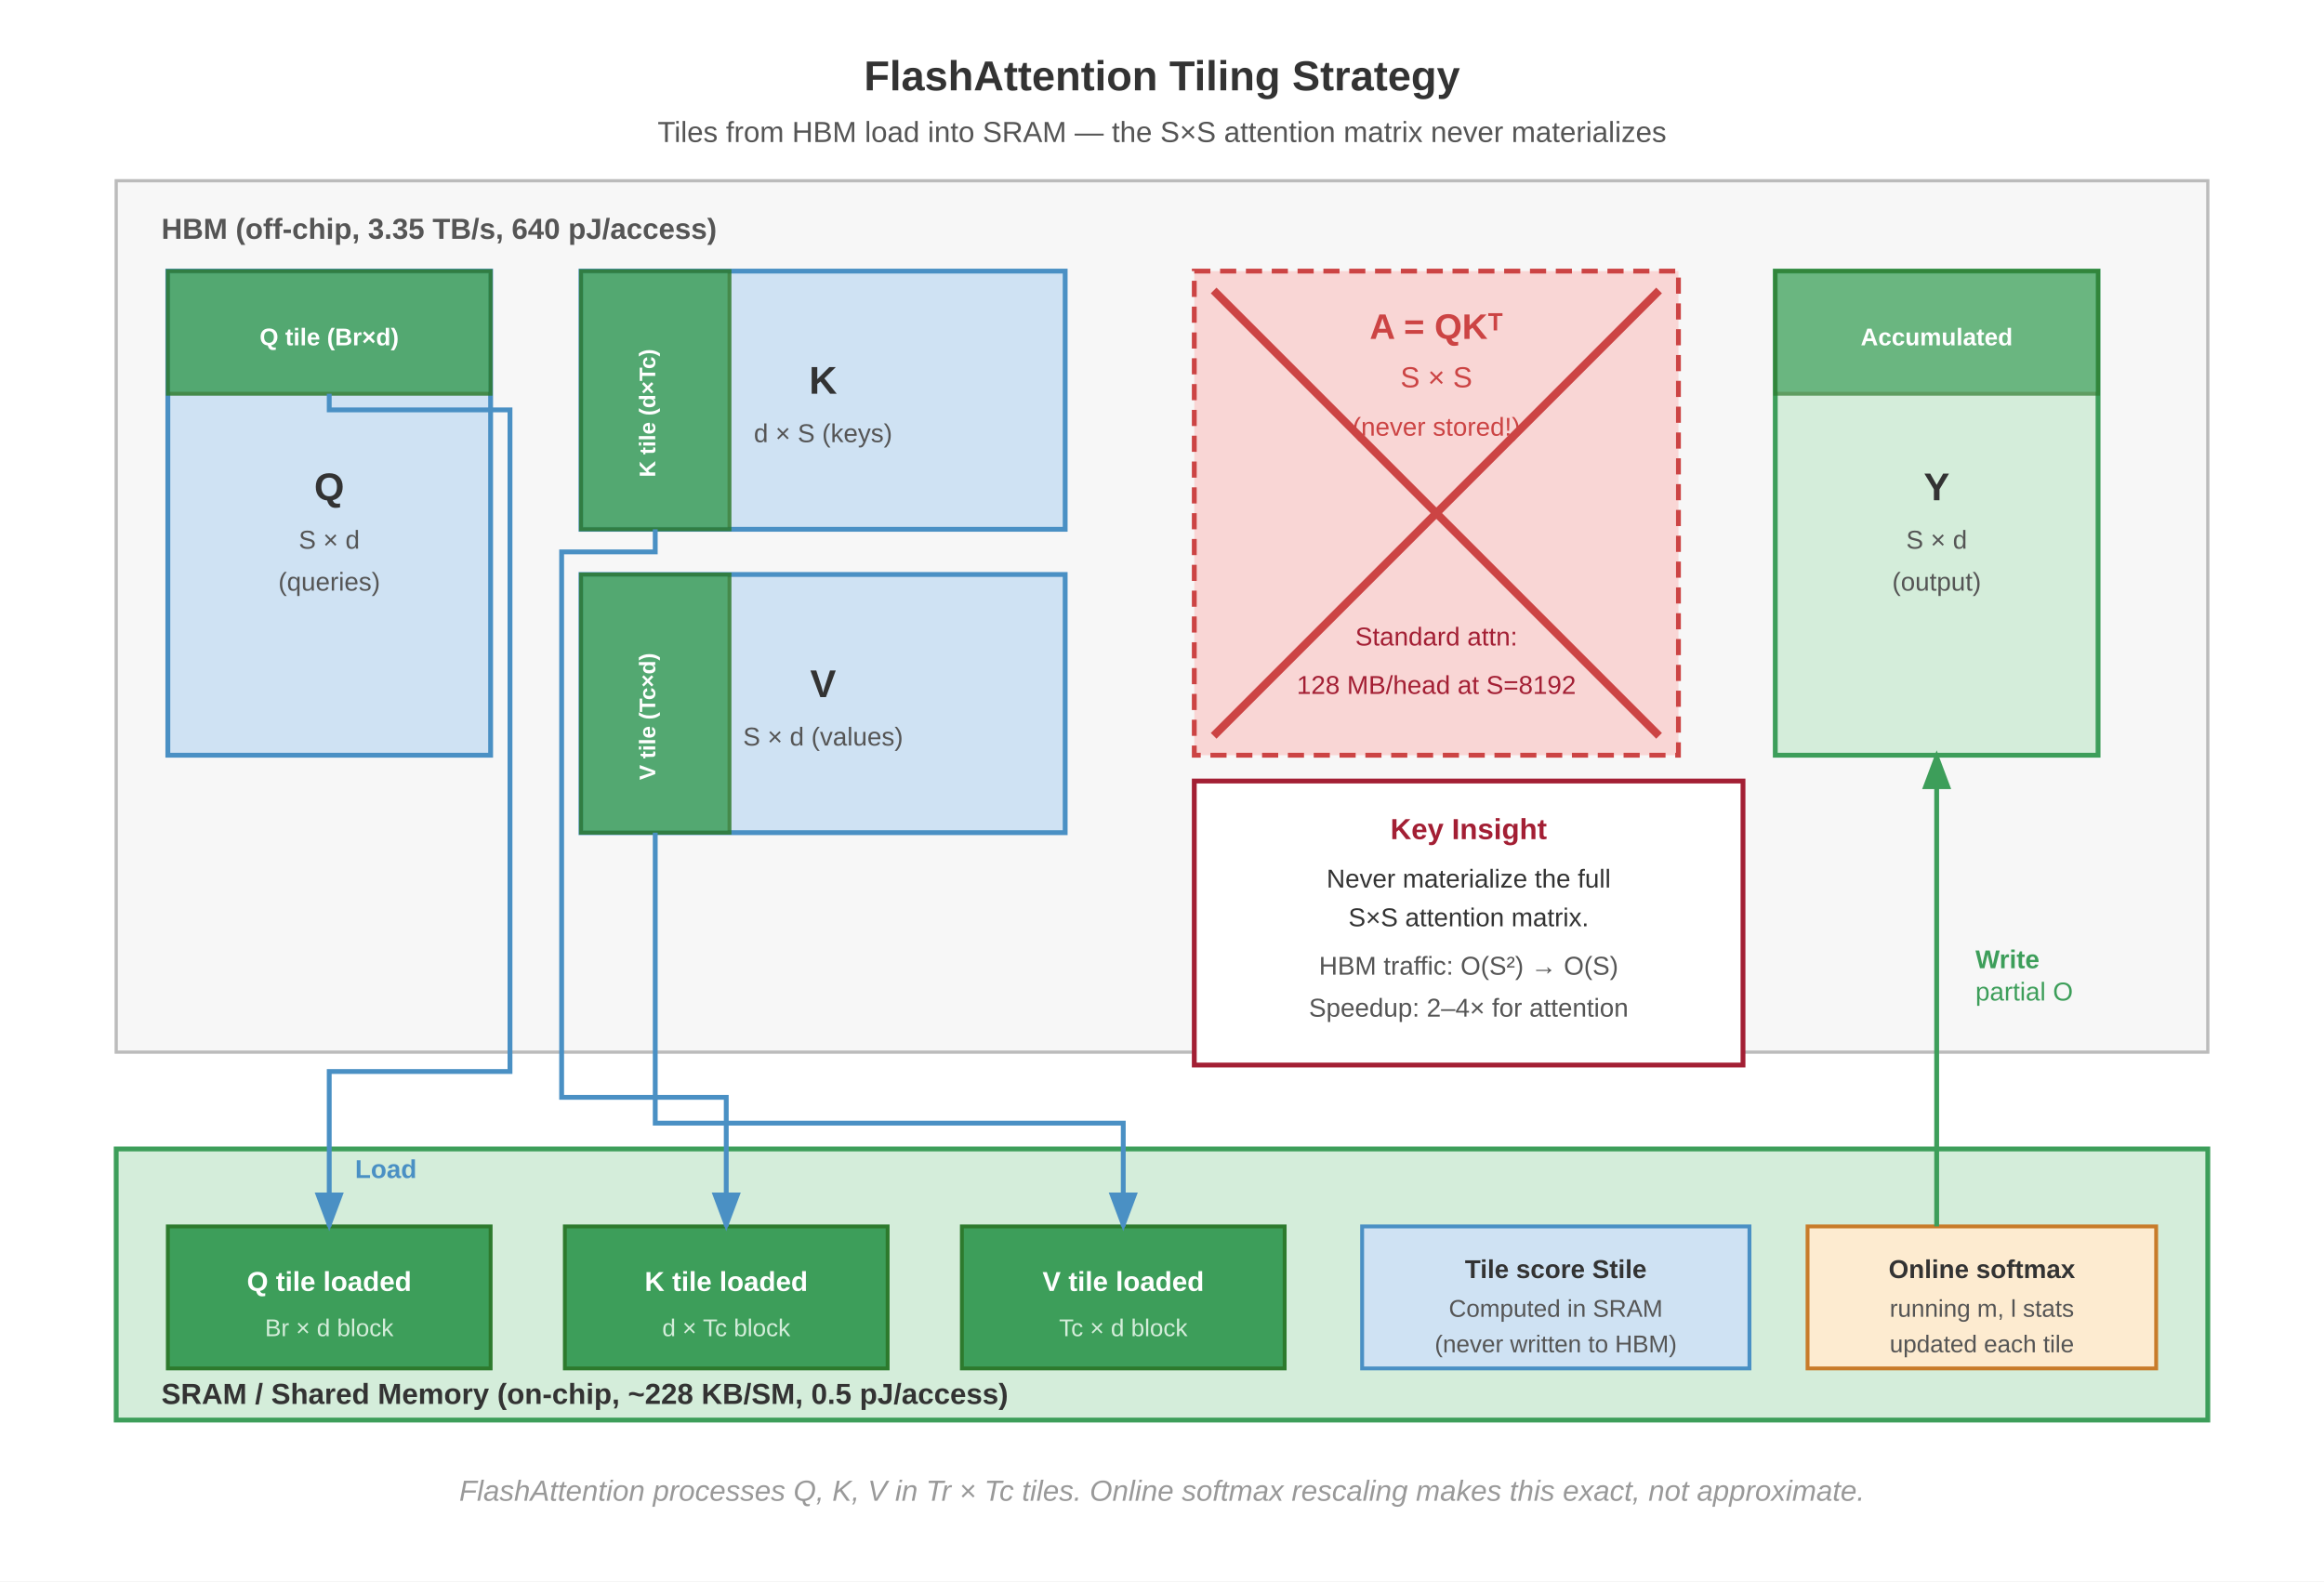
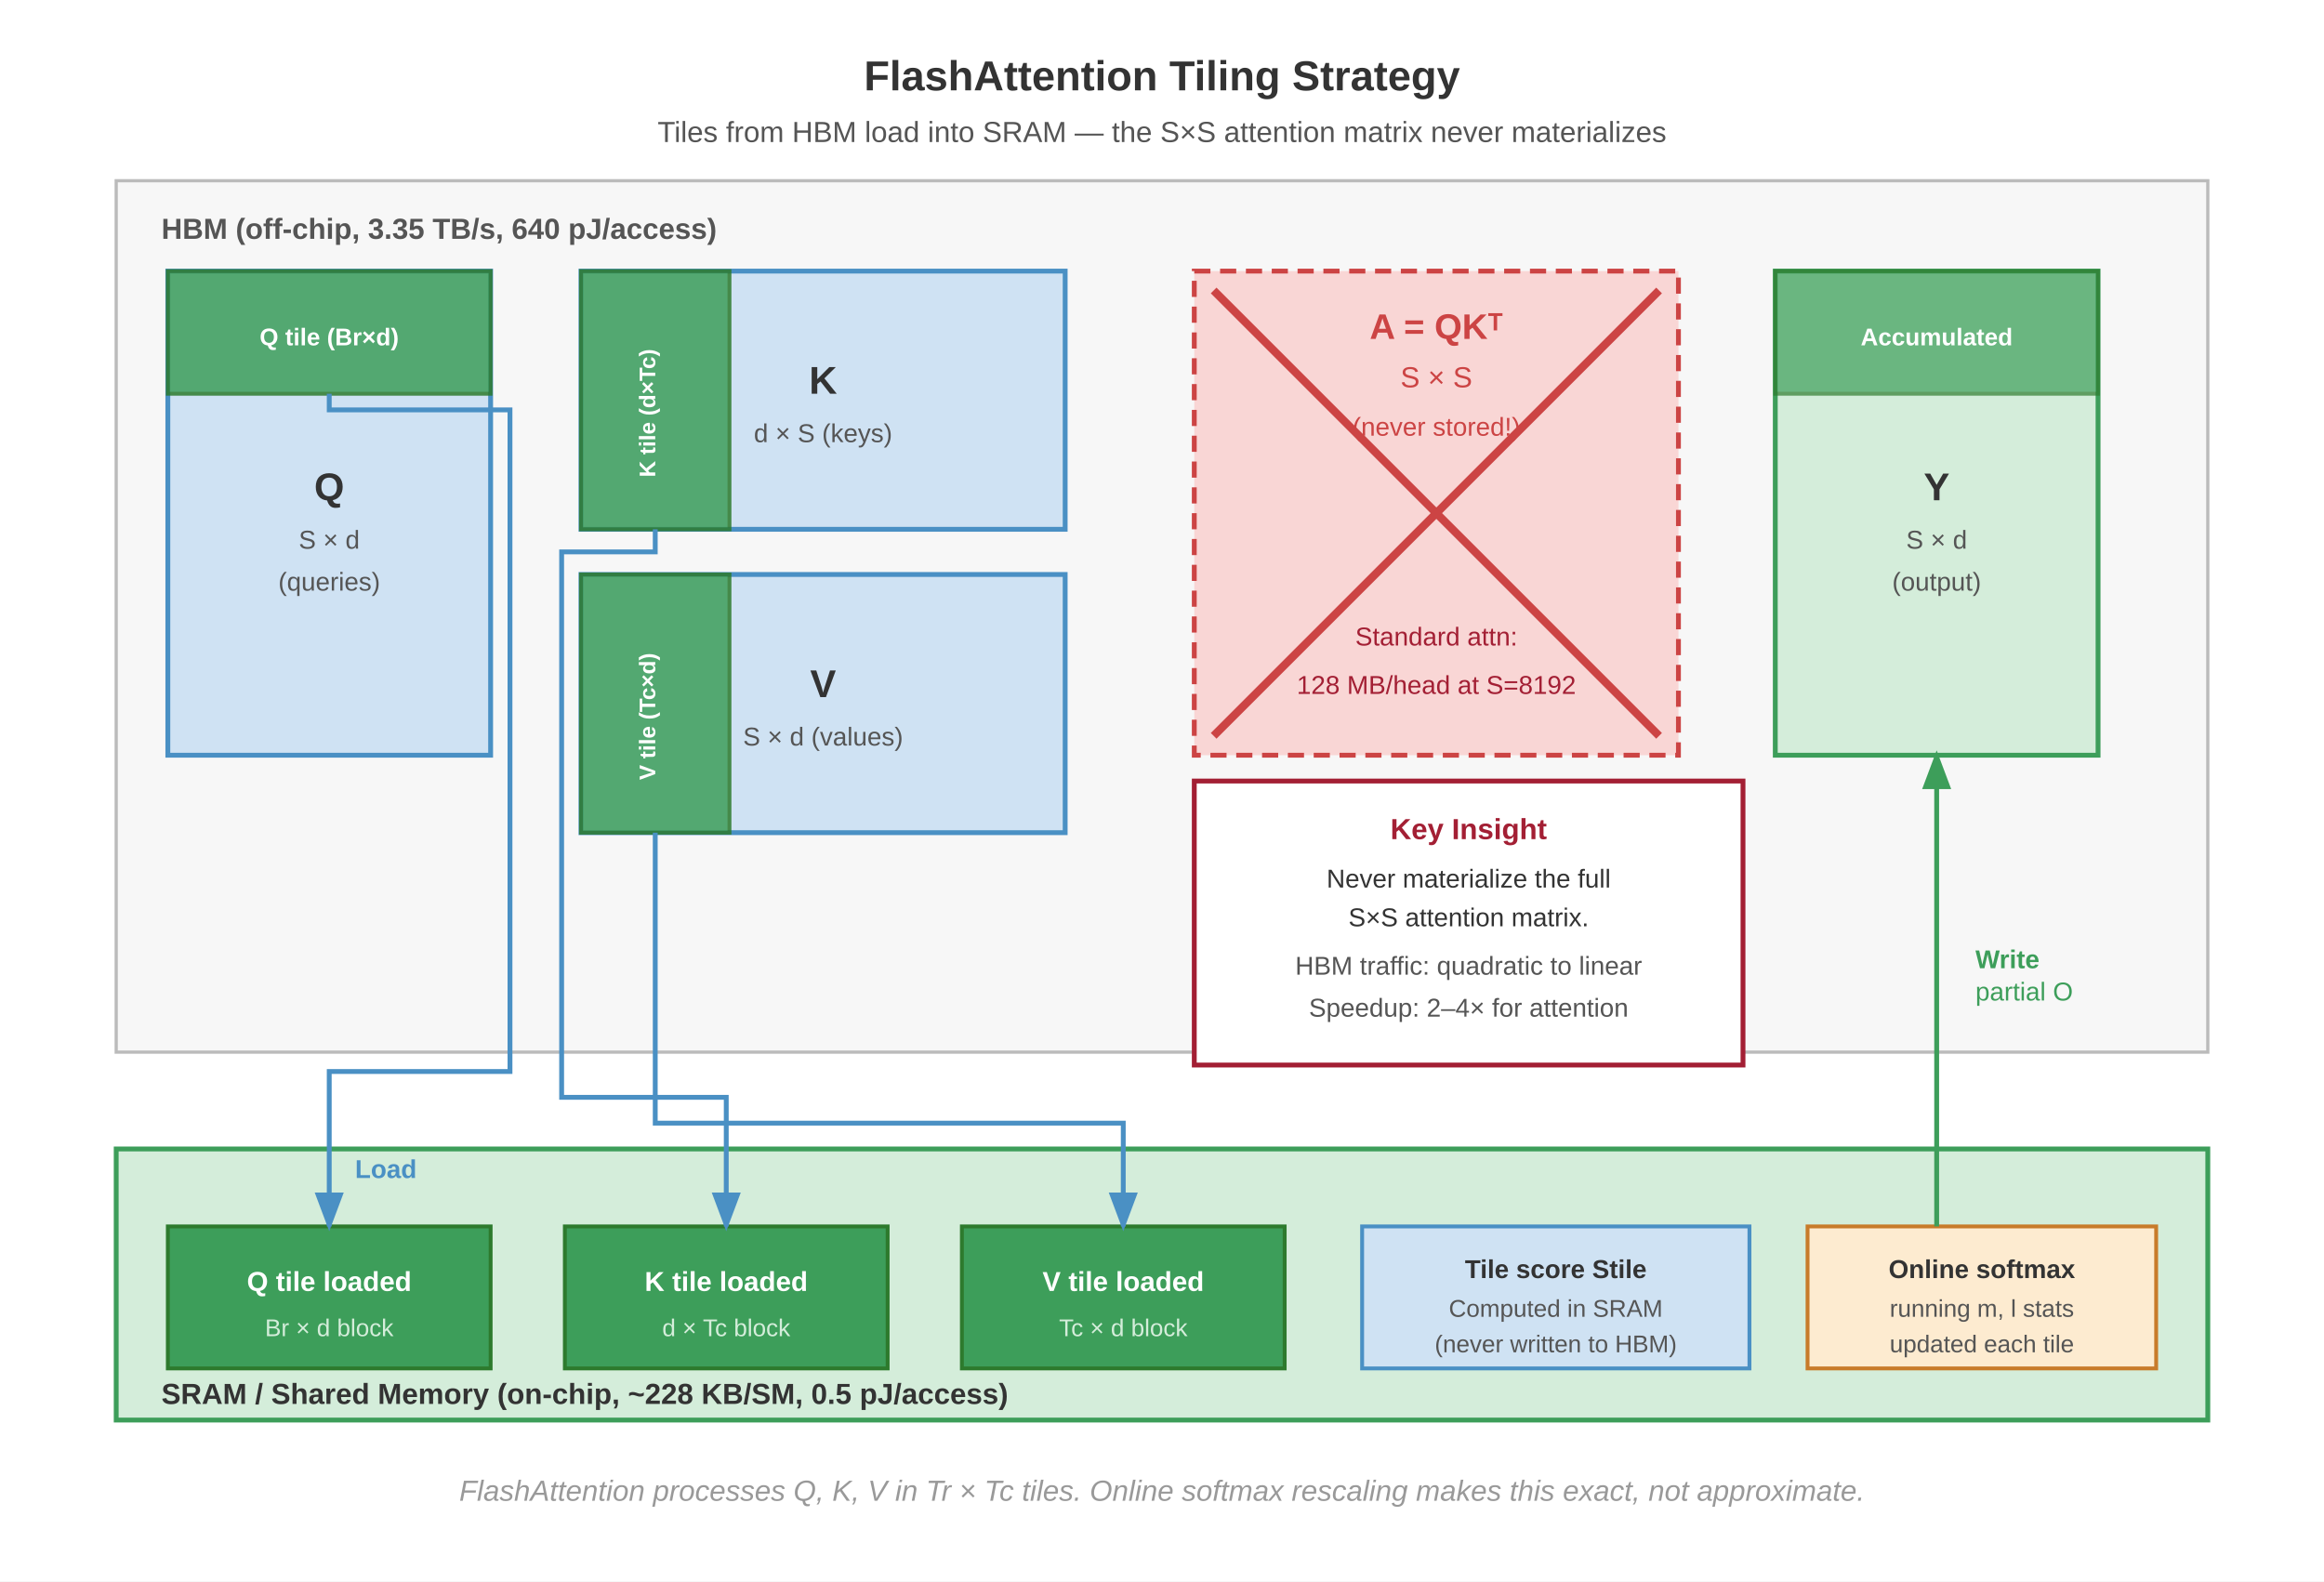
<svg xmlns="http://www.w3.org/2000/svg" font-family="Arial, Helvetica, sans-serif" viewBox="0 0 720 490">
  <rect width="720" height="490" fill="#fff" />
  <defs>
    <marker id="arr" markerWidth="8" markerHeight="6" refX="7" refY="3" orient="auto">
      <path d="M0,0 L8,3 L0,6 Z" fill="#555" />
    </marker>
    <marker id="arr-green" markerWidth="8" markerHeight="6" refX="7" refY="3" orient="auto">
      <path d="M0,0 L8,3 L0,6 Z" fill="#3d9e5a" />
    </marker>
    <marker id="arr-red" markerWidth="8" markerHeight="6" refX="7" refY="3" orient="auto">
      <path d="M0,0 L8,3 L0,6 Z" fill="#a31f34" />
    </marker>
    <marker id="arr-blue" markerWidth="8" markerHeight="6" refX="7" refY="3" orient="auto">
      <path d="M0,0 L8,3 L0,6 Z" fill="#4a90c4" />
    </marker>
  </defs>
  <text x="360" y="28" text-anchor="middle" font-size="13" font-weight="700" fill="#333">FlashAttention Tiling Strategy</text>
  <text x="360" y="44" text-anchor="middle" font-size="9" fill="#555">Tiles from HBM load into SRAM — the S×S attention matrix never materializes</text>
  <rect x="36" y="56" width="648" height="270" fill="#f7f7f7" stroke="#bbb" stroke-width="1.0" />
  <text x="50" y="74" font-size="9" font-weight="700" fill="#555">HBM (off-chip, 3.35 TB/s, 640 pJ/access)</text>
  <rect x="52" y="84" width="100" height="150" fill="#cfe2f3" stroke="#4a90c4" stroke-width="1.5" />
  <text x="102" y="155" text-anchor="middle" font-size="12" font-weight="700" fill="#333">Q</text>
  <text x="102" y="170" text-anchor="middle" font-size="8" fill="#555">S × d</text>
  <text x="102" y="183" text-anchor="middle" font-size="8" fill="#555">(queries)</text>
  <rect x="52" y="84" width="100" height="38" fill="#3d9e5a" stroke="#2d7a2d" stroke-width="1.2" opacity="0.85" />
  <text x="102" y="107" text-anchor="middle" font-size="7.5" font-weight="700" fill="#fff">Q tile (Br×d)</text>
  <rect x="180" y="84" width="150" height="80" fill="#cfe2f3" stroke="#4a90c4" stroke-width="1.5" />
  <text x="255" y="122" text-anchor="middle" font-size="12" font-weight="700" fill="#333">K</text>
  <text x="255" y="137" text-anchor="middle" font-size="8" fill="#555">d × S  (keys)</text>
  <rect x="180" y="84" width="46" height="80" fill="#3d9e5a" stroke="#2d7a2d" stroke-width="1.2" opacity="0.85" />
  <text x="203" y="128" text-anchor="middle" font-size="7" font-weight="700" fill="#fff" transform="rotate(-90 203 128)">K tile (d×Tc)</text>
  <rect x="180" y="178" width="150" height="80" fill="#cfe2f3" stroke="#4a90c4" stroke-width="1.5" />
  <text x="255" y="216" text-anchor="middle" font-size="12" font-weight="700" fill="#333">V</text>
  <text x="255" y="231" text-anchor="middle" font-size="8" fill="#555">S × d  (values)</text>
  <rect x="180" y="178" width="46" height="80" fill="#3d9e5a" stroke="#2d7a2d" stroke-width="1.2" opacity="0.85" />
  <text x="203" y="222" text-anchor="middle" font-size="7" font-weight="700" fill="#fff" transform="rotate(-90 203 222)">V tile (Tc×d)</text>
  <rect x="370" y="84" width="150" height="150" fill="#f9d6d5" stroke="#c44" stroke-width="1.5" stroke-dasharray="5,3" />
  <line x1="376" y1="90" x2="514" y2="228" stroke="#c44" stroke-width="2.5" />
  <line x1="514" y1="90" x2="376" y2="228" stroke="#c44" stroke-width="2.5" />
  <text x="445" y="105" text-anchor="middle" font-size="11" font-weight="700" fill="#c44">A = QKᵀ</text>
  <text x="445" y="120" text-anchor="middle" font-size="9" fill="#c44">S × S</text>
  <text x="445" y="135" text-anchor="middle" font-size="8" fill="#c44">(never stored!)</text>
  <text x="445" y="200" text-anchor="middle" font-size="8" fill="#a31f34">Standard attn:</text>
  <text x="445" y="215" text-anchor="middle" font-size="8" fill="#a31f34">128 MB/head at S=8192</text>
  <rect x="550" y="84" width="100" height="150" fill="#d4edda" stroke="#3d9e5a" stroke-width="1.5" />
  <text x="600" y="155" text-anchor="middle" font-size="12" font-weight="700" fill="#333">Y</text>
  <text x="600" y="170" text-anchor="middle" font-size="8" fill="#555">S × d</text>
  <text x="600" y="183" text-anchor="middle" font-size="8" fill="#555">(output)</text>
  <rect x="550" y="84" width="100" height="38" fill="#3d9e5a" stroke="#2d7a2d" stroke-width="1.2" opacity="0.7" />
  <text x="600" y="107" text-anchor="middle" font-size="7.5" font-weight="700" fill="#fff">Accumulated</text>
  <rect x="370" y="242" width="170" height="88" fill="#fff" stroke="#a31f34" stroke-width="1.5" />
  <text x="455" y="260" text-anchor="middle" font-size="9" font-weight="700" fill="#a31f34">Key Insight</text>
  <text x="455" y="275" text-anchor="middle" font-size="8" fill="#333">Never materialize the full</text>
  <text x="455" y="287" text-anchor="middle" font-size="8" fill="#333">S×S attention matrix.</text>
-   <text x="455" y="302" text-anchor="middle" font-size="8" fill="#555">HBM traffic: O(S²) → O(S)</text>
+   <text x="455" y="302" text-anchor="middle" font-size="8" fill="#555">HBM traffic: quadratic to linear</text>
  <text x="455" y="315" text-anchor="middle" font-size="8" fill="#555">Speedup: 2–4× for attention</text>
  <rect x="36" y="356" width="648" height="84" fill="#d4edda" stroke="#3d9e5a" stroke-width="1.5" />
  <text x="50" y="435" font-size="9" font-weight="700" fill="#333">SRAM / Shared Memory (on-chip, ~228 KB/SM, 0.5 pJ/access)</text>
  <rect x="52" y="380" width="100" height="44" fill="#3d9e5a" stroke="#2d7a2d" stroke-width="1.2" />
  <text x="102" y="400" text-anchor="middle" font-size="8.5" font-weight="700" fill="#fff">Q tile loaded</text>
  <text x="102" y="414" text-anchor="middle" font-size="7.5" fill="#d4edda">Br × d block</text>
  <rect x="175" y="380" width="100" height="44" fill="#3d9e5a" stroke="#2d7a2d" stroke-width="1.2" />
  <text x="225" y="400" text-anchor="middle" font-size="8.5" font-weight="700" fill="#fff">K tile loaded</text>
  <text x="225" y="414" text-anchor="middle" font-size="7.5" fill="#d4edda">d × Tc block</text>
  <rect x="298" y="380" width="100" height="44" fill="#3d9e5a" stroke="#2d7a2d" stroke-width="1.2" />
  <text x="348" y="400" text-anchor="middle" font-size="8.5" font-weight="700" fill="#fff">V tile loaded</text>
  <text x="348" y="414" text-anchor="middle" font-size="7.5" fill="#d4edda">Tc × d block</text>
  <rect x="422" y="380" width="120" height="44" fill="#cfe2f3" stroke="#4a90c4" stroke-width="1.2" />
  <text x="482" y="396" text-anchor="middle" font-size="8" font-weight="700" fill="#333">Tile score Stile</text>
  <text x="482" y="408" text-anchor="middle" font-size="7.5" fill="#555">Computed in SRAM</text>
  <text x="482" y="419" text-anchor="middle" font-size="7.5" fill="#555">(never written to HBM)</text>
  <rect x="560" y="380" width="108" height="44" fill="#fdebd0" stroke="#c87b2a" stroke-width="1.2" />
  <text x="614" y="396" text-anchor="middle" font-size="8" font-weight="700" fill="#333">Online softmax</text>
  <text x="614" y="408" text-anchor="middle" font-size="7.5" fill="#555">running m, l stats</text>
  <text x="614" y="419" text-anchor="middle" font-size="7.5" fill="#555">updated each tile</text>
  <path d="M 102,122 L 102,127 L 158,127 L 158,332 L 102,332 L 102,380" fill="none" stroke="#4a90c4" stroke-width="1.5" marker-end="url(#arr-blue)" />
  <text x="110" y="365" font-size="8" fill="#4a90c4" font-weight="700">Load</text>
  <path d="M 203,164 L 203,171 L 174,171 L 174,340 L 225,340 L 225,380" fill="none" stroke="#4a90c4" stroke-width="1.5" marker-end="url(#arr-blue)" />
  <path d="M 203,258 L 203,348 L 348,348 L 348,380" fill="none" stroke="#4a90c4" stroke-width="1.5" marker-end="url(#arr-blue)" />
  <line x1="600" y1="380" x2="600" y2="234" stroke="#3d9e5a" stroke-width="1.5" marker-end="url(#arr-green)" />
  <text x="612" y="300" font-size="8" fill="#3d9e5a" font-weight="700">Write</text>
  <text x="612" y="310" font-size="8" fill="#3d9e5a">partial O</text>
  <text x="360" y="465" text-anchor="middle" font-size="9" fill="#999" font-style="italic">FlashAttention processes Q, K, V in Tr × Tc tiles. Online softmax rescaling makes this exact, not approximate.</text>
</svg>
